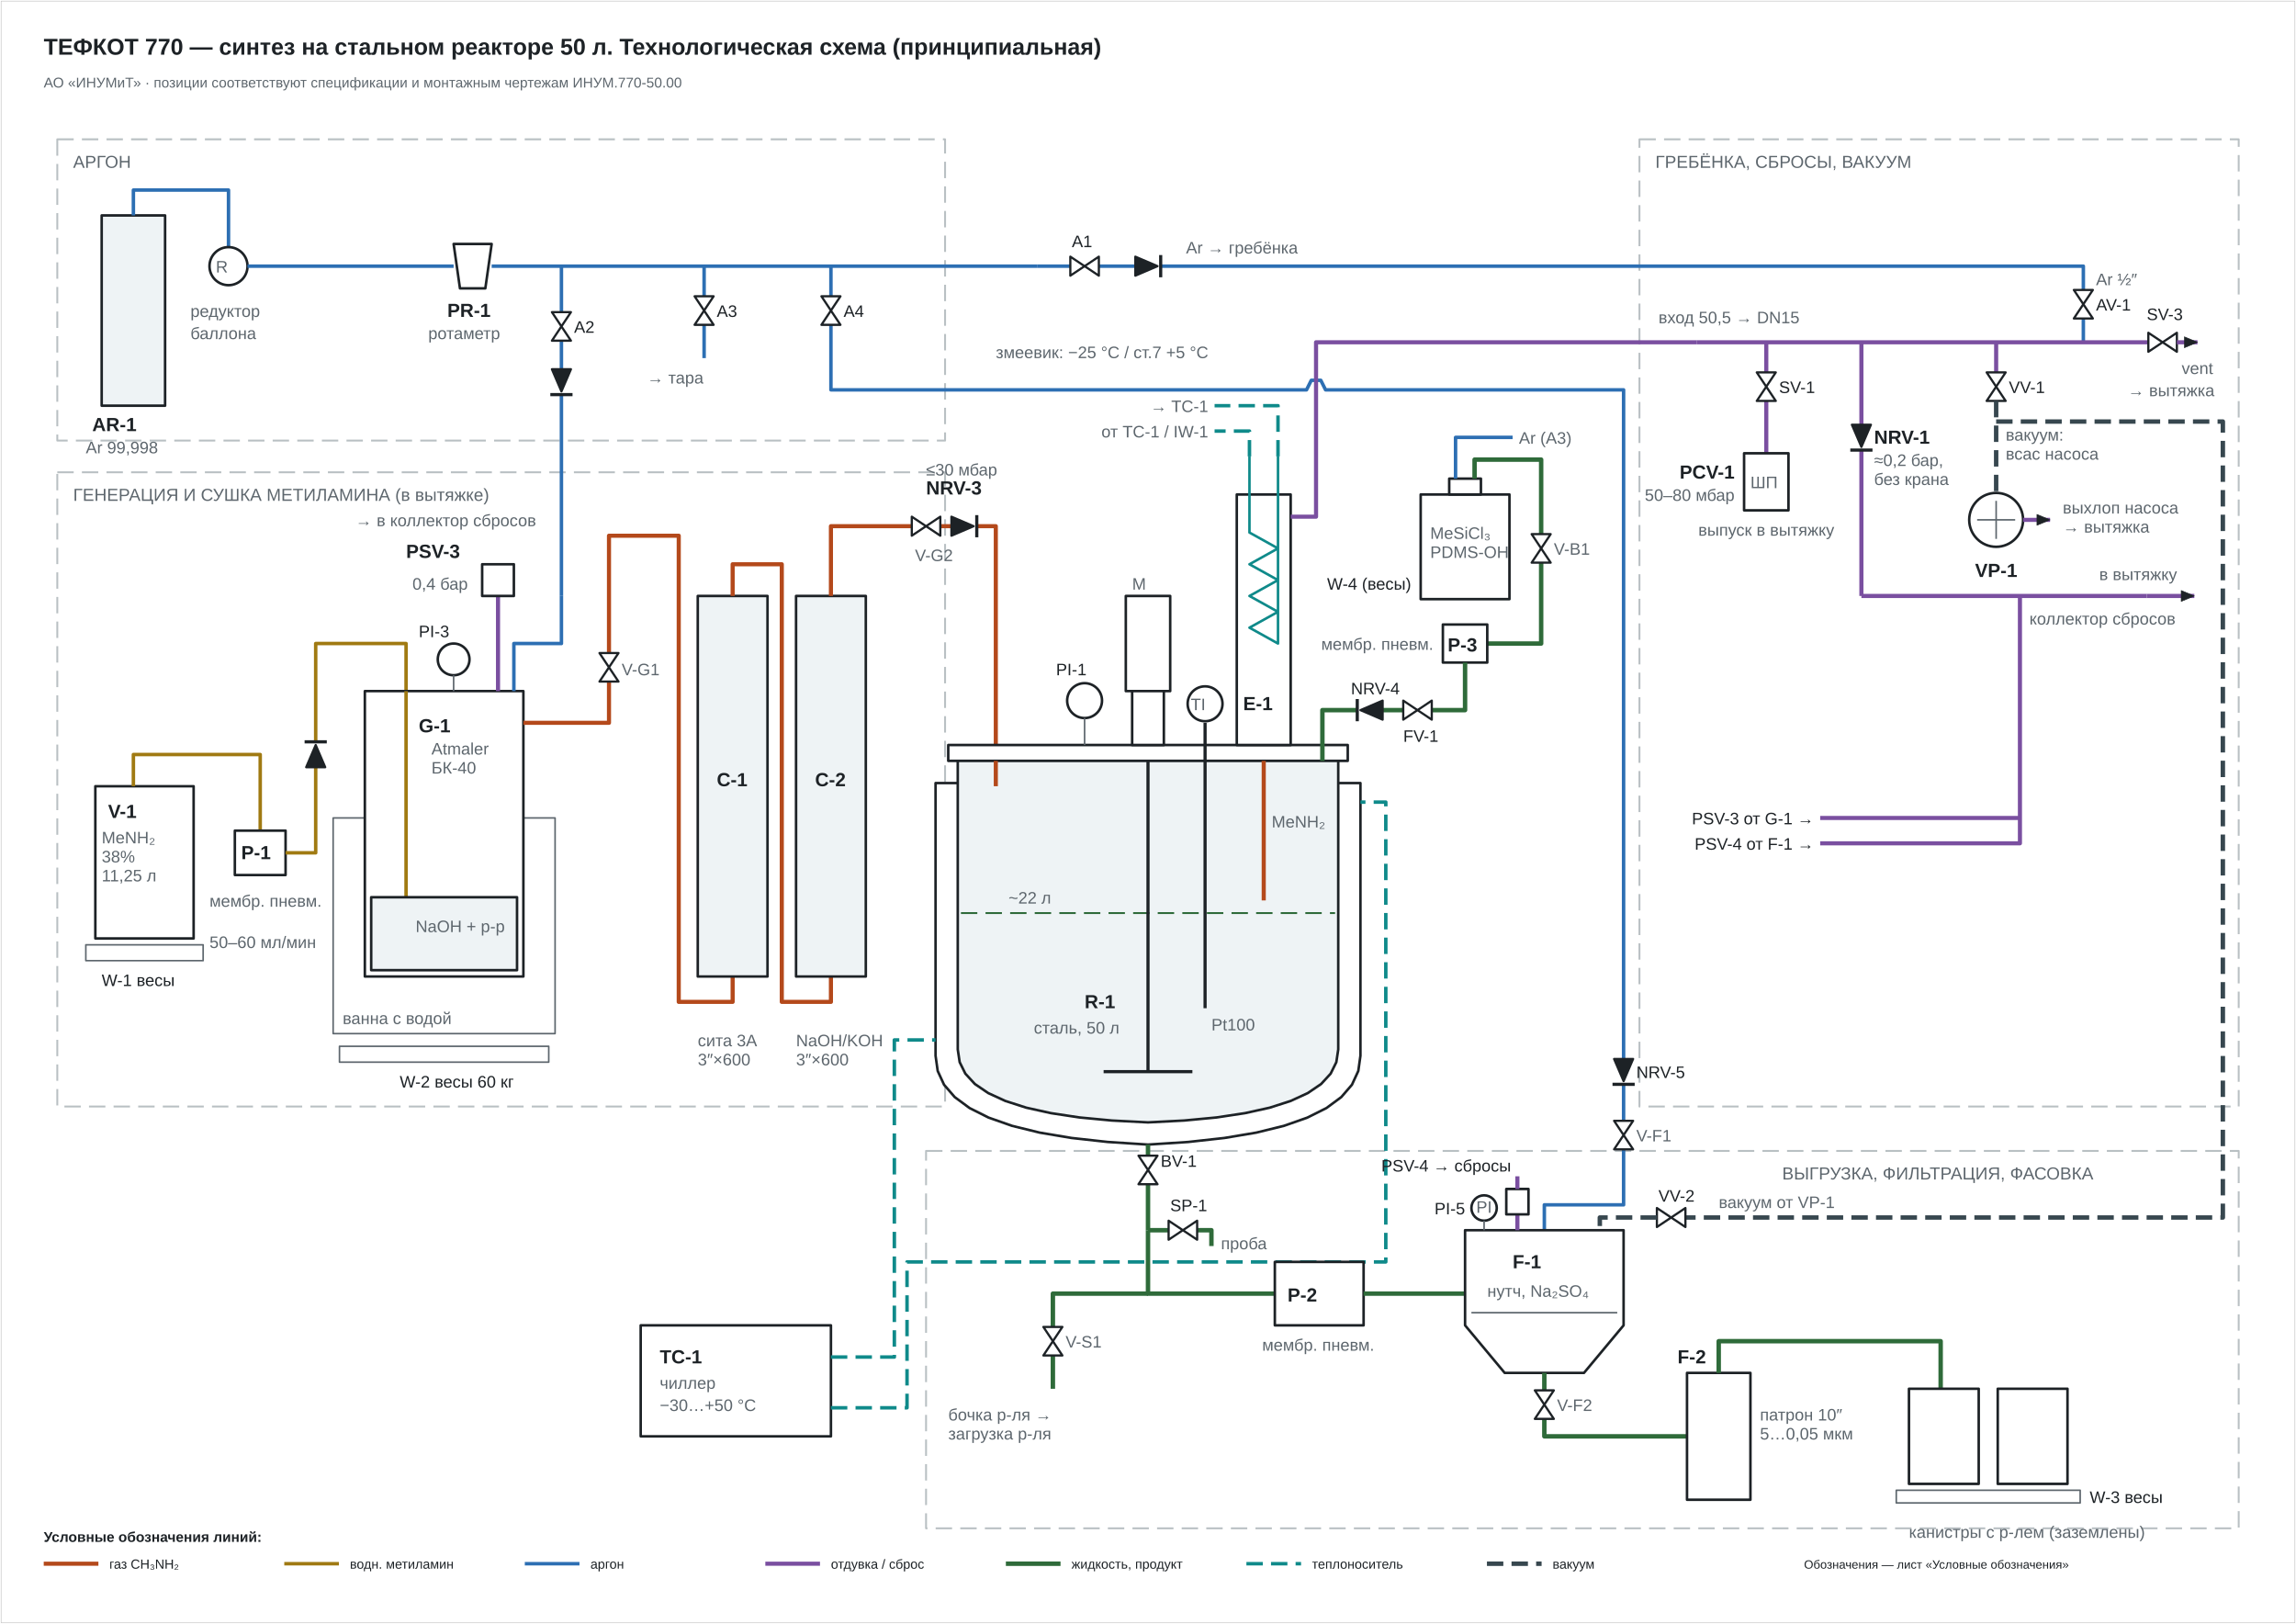
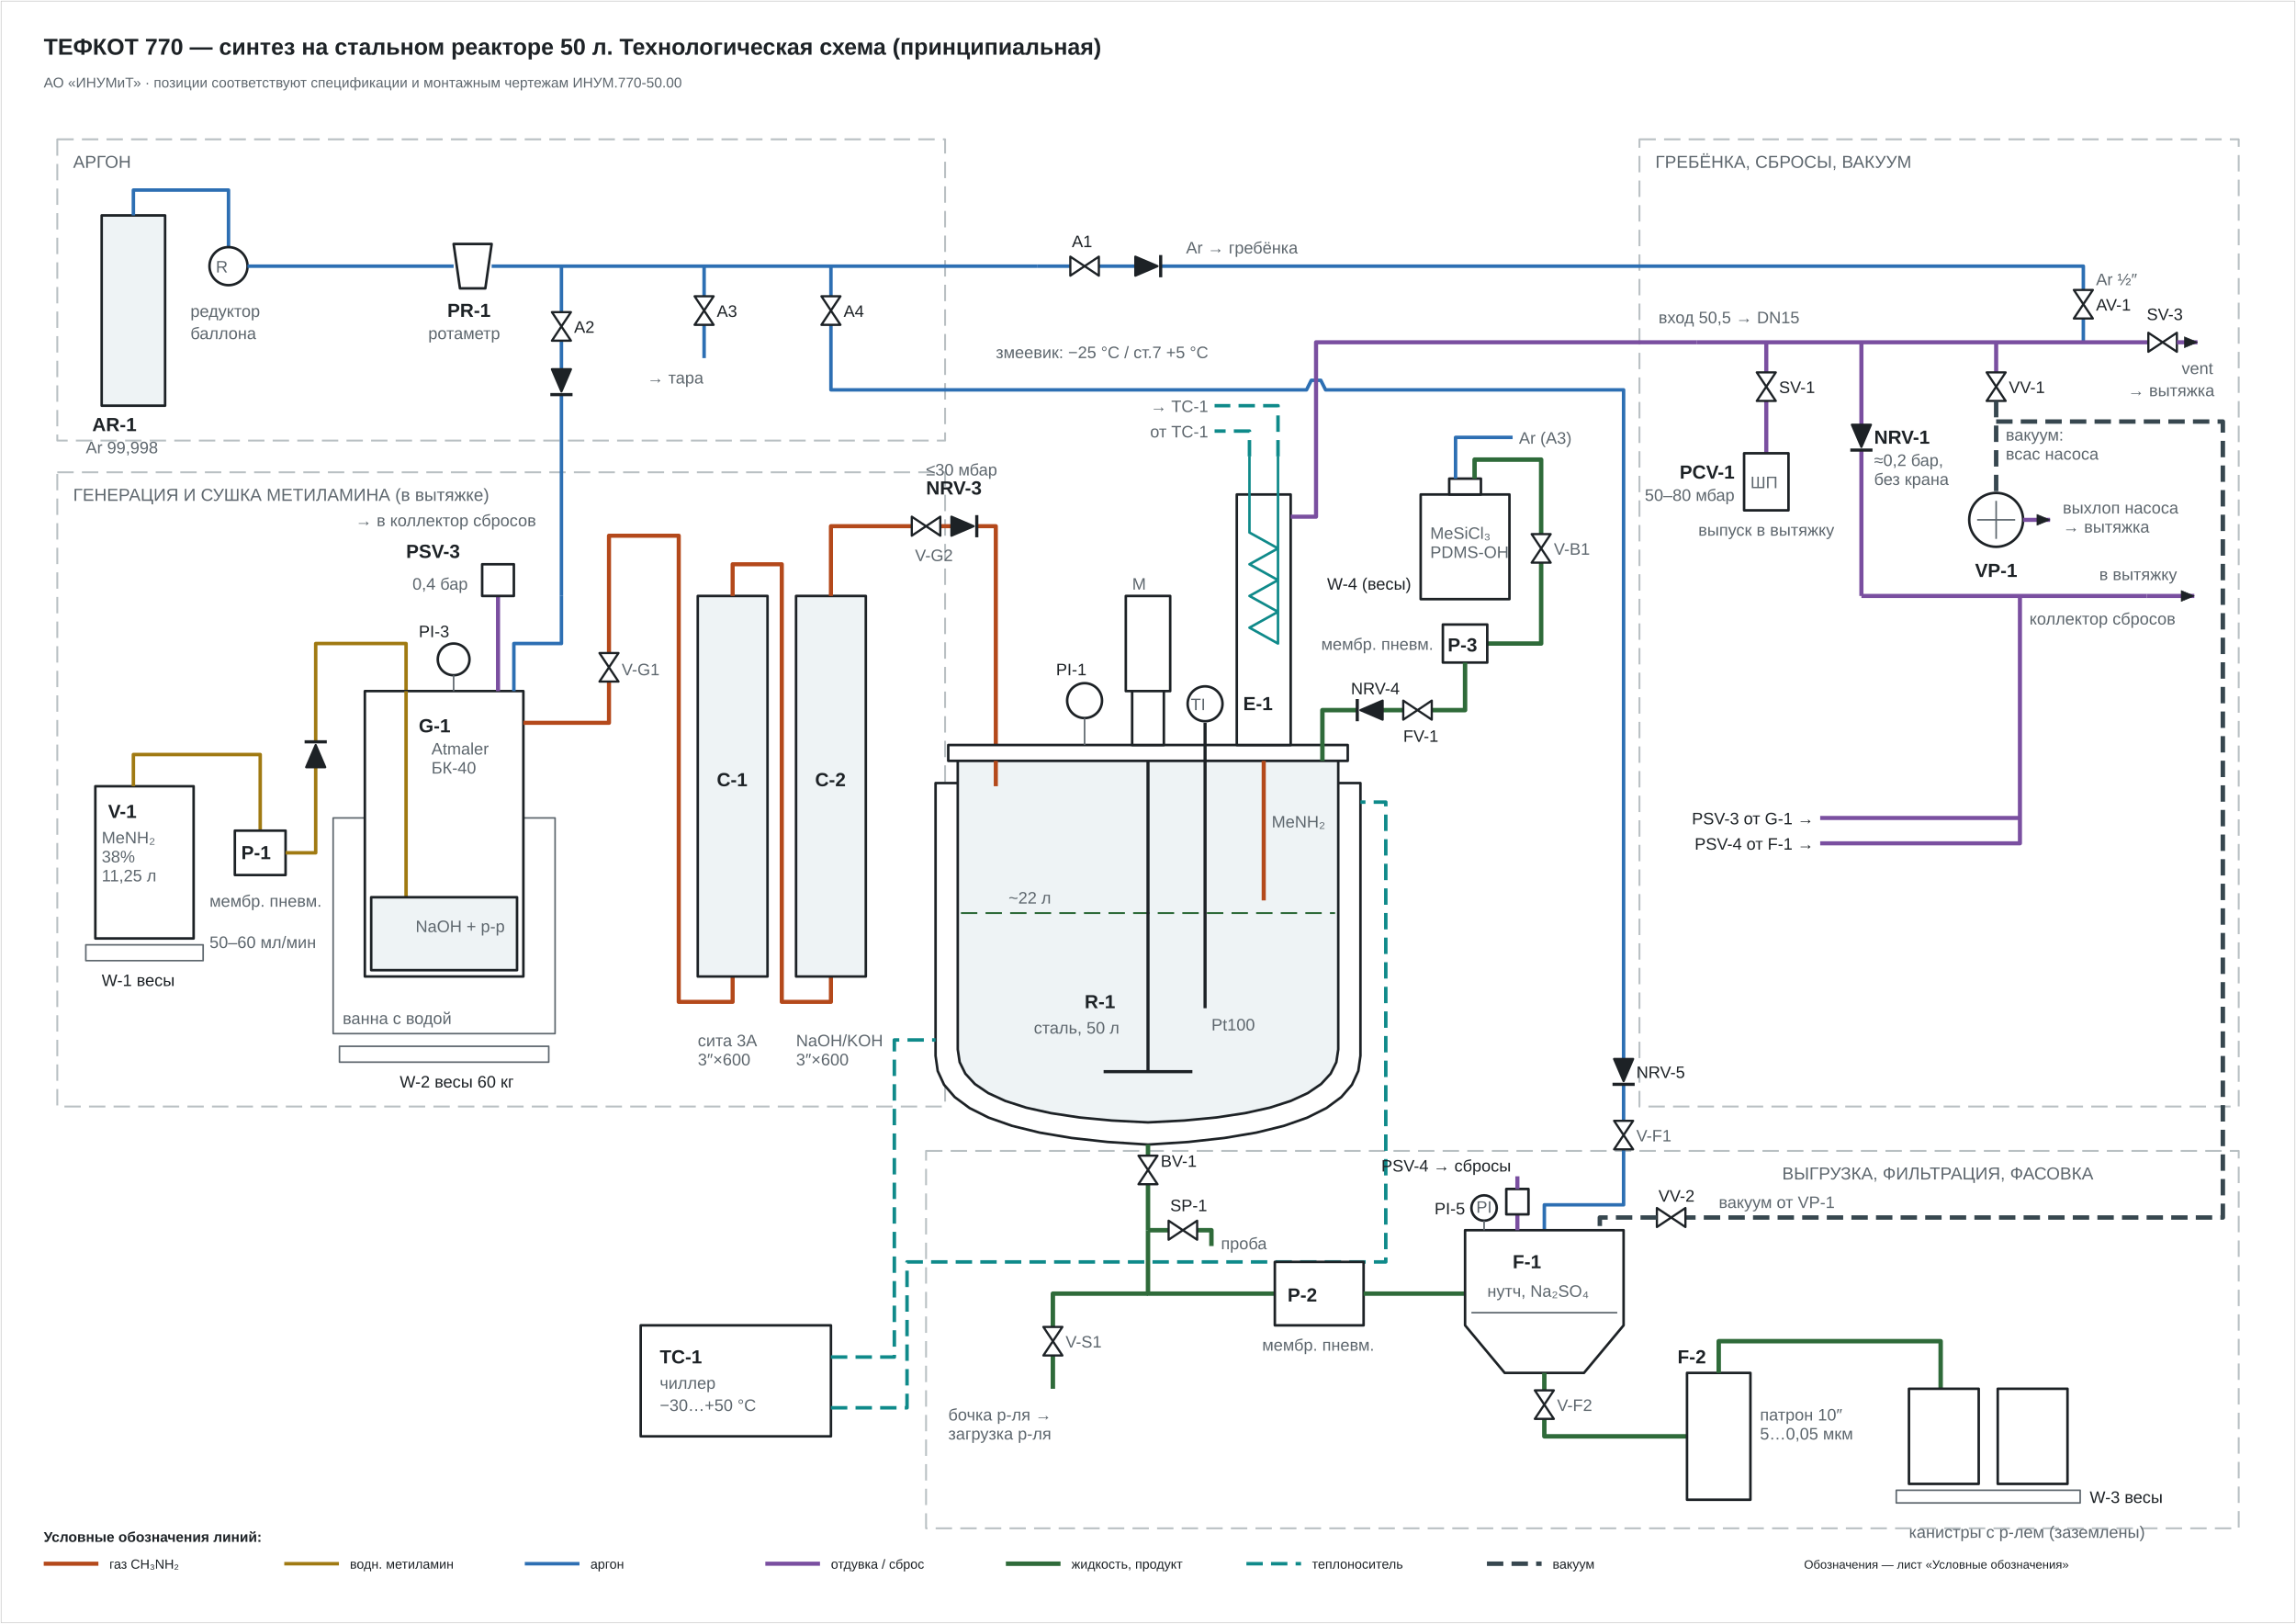
<svg xmlns="http://www.w3.org/2000/svg" viewBox="0 0 420.0 297.0" width="420.0mm" height="297.0mm" font-family="Arial, 'Liberation Sans', sans-serif">
  <rect width="100%" height="100%" fill="#fff" />
  <path d="M0.20,0.20 L419.80,0.20 L419.80,296.80 L0.20,296.80 Z" fill="none" stroke="#bbbbbb" stroke-width="0.1" stroke-linejoin="round" />
  <text x="8.00" y="10.00" font-size="4.2" text-anchor="start" fill="#1d2226" font-weight="bold">ТЕФКОТ 770 — синтез на стальном реакторе 50 л. Технологическая схема (принципиальная)</text>
  <text x="8.00" y="16.00" font-size="2.6" text-anchor="start" fill="#5d666d">АО «ИНУМиТ» · позиции соответствуют спецификации и монтажным чертежам ИНУМ.770-50.00</text>
  <path d="M10.48,25.48 L172.88,25.48 L172.88,80.58 L10.48,80.58 Z" fill="none" stroke="#b9c0c3" stroke-width="0.348" stroke-dasharray="3 1.5" stroke-linejoin="round" />
  <text x="13.38" y="30.70" font-size="3.19" text-anchor="start" fill="#5d666d">АРГОН</text>
  <path d="M10.48,86.38 L172.88,86.38 L172.88,202.38 L10.48,202.38 Z" fill="none" stroke="#b9c0c3" stroke-width="0.348" stroke-dasharray="3 1.5" stroke-linejoin="round" />
  <text x="13.38" y="91.60" font-size="3.19" text-anchor="start" fill="#5d666d">ГЕНЕРАЦИЯ И СУШКА МЕТИЛАМИНА (в вытяжке)</text>
  <path d="M299.90,25.48 L409.52,25.48 L409.52,202.38 L299.90,202.38 Z" fill="none" stroke="#b9c0c3" stroke-width="0.348" stroke-dasharray="3 1.5" stroke-linejoin="round" />
  <text x="302.80" y="30.70" font-size="3.19" text-anchor="start" fill="#5d666d">ГРЕБЁНКА, СБРОСЫ, ВАКУУМ</text>
  <path d="M169.40,210.50 L409.52,210.50 L409.52,279.52 L169.40,279.52 Z" fill="none" stroke="#b9c0c3" stroke-width="0.348" stroke-dasharray="3 1.5" stroke-linejoin="round" />
  <text x="326.00" y="215.72" font-size="3.19" text-anchor="start" fill="#5d666d">ВЫГРУЗКА, ФИЛЬТРАЦИЯ, ФАСОВКА</text>
  <path d="M18.60,39.40 L30.20,39.40 L30.20,74.20 L18.60,74.20 Z" fill="#eef3f5" stroke="#1d2226" stroke-width="0.464" stroke-linejoin="round" />
  <text x="16.86" y="78.84" font-size="3.48" text-anchor="start" fill="#1d2226" font-weight="bold">AR-1</text>
  <text x="15.70" y="82.90" font-size="3.045" text-anchor="start" fill="#5d666d">Ar 99,998</text>
  <path d="M24.40,39.40 L24.40,34.76 L41.80,34.76 L41.80,45.20" fill="none" stroke="#2d6fb3" stroke-width="0.638" stroke-linejoin="round" />
  <circle cx="41.80" cy="48.68" r="3.48" fill="#ffffff" stroke="#1d2226" stroke-width="0.464" />
  <text x="39.48" y="49.84" font-size="3.045" text-anchor="start" fill="#5d666d">R</text>
  <text x="34.84" y="57.96" font-size="3.045" text-anchor="start" fill="#5d666d">редуктор</text>
  <text x="34.84" y="62.02" font-size="3.045" text-anchor="start" fill="#5d666d">баллона</text>
  <path d="M45.28,48.68 L82.98,48.68" fill="none" stroke="#2d6fb3" stroke-width="0.638" stroke-linejoin="round" />
  <path d="M82.98,44.62 L89.94,44.62 L88.78,52.74 L84.14,52.74 Z" fill="#ffffff" stroke="#1d2226" stroke-width="0.464" stroke-linejoin="round" />
  <text x="81.82" y="57.96" font-size="3.48" text-anchor="start" fill="#1d2226" font-weight="bold">PR-1</text>
  <text x="78.34" y="62.02" font-size="3.045" text-anchor="start" fill="#5d666d">ротаметр</text>
  <path d="M89.94,48.68 L169.40,48.68 L189.70,48.68" fill="none" stroke="#2d6fb3" stroke-width="0.638" stroke-linejoin="round" />
  <path d="M102.70,48.68 L102.70,57.09" fill="none" stroke="#2d6fb3" stroke-width="0.638" stroke-linejoin="round" />
  <path d="M102.70,62.31 L102.70,67.53" fill="none" stroke="#2d6fb3" stroke-width="0.638" stroke-linejoin="round" />
  <path d="M102.70,72.17 L102.70,109.00" fill="none" stroke="#2d6fb3" stroke-width="0.638" stroke-linejoin="round" />
  <path d="M100.96,57.09 L104.44,62.31 L100.96,62.31 L104.44,57.09 Z" fill="#ffffff" stroke="#1d2226" stroke-width="0.406" stroke-linejoin="round" />
  <text x="105.02" y="60.86" font-size="3.045" text-anchor="start" fill="#1d2226">A2</text>
  <path d="M100.96,67.53 L102.70,71.59 L104.44,67.53 Z" fill="#1d2226" stroke="#1d2226" stroke-width="0.406" stroke-linejoin="round" />
  <path d="M100.67,72.17 L104.73,72.17" fill="none" stroke="#1d2226" stroke-width="0.58" stroke-linejoin="round" />
  <path d="M128.80,48.68 L128.80,54.19" fill="none" stroke="#2d6fb3" stroke-width="0.638" stroke-linejoin="round" />
  <path d="M128.80,59.41 L128.80,65.50" fill="none" stroke="#2d6fb3" stroke-width="0.638" stroke-linejoin="round" />
  <path d="M127.06,54.19 L130.54,59.41 L127.06,59.41 L130.54,54.19 Z" fill="#ffffff" stroke="#1d2226" stroke-width="0.406" stroke-linejoin="round" />
  <text x="131.12" y="57.96" font-size="3.045" text-anchor="start" fill="#1d2226">A3</text>
  <text x="118.36" y="70.14" font-size="3.045" text-anchor="start" fill="#5d666d">→ тара</text>
  <path d="M152.00,48.68 L152.00,54.19" fill="none" stroke="#2d6fb3" stroke-width="0.638" stroke-linejoin="round" />
  <path d="M152.00,59.41 L152.00,71.30 L239.00,71.30 L239.87,69.56 L241.61,69.56 L242.48,71.30 L297.00,71.30 L297.00,193.68" fill="none" stroke="#2d6fb3" stroke-width="0.638" stroke-linejoin="round" />
  <path d="M297.00,198.32 L297.00,204.99" fill="none" stroke="#2d6fb3" stroke-width="0.638" stroke-linejoin="round" />
  <path d="M297.00,210.21 L297.00,220.36 L282.50,220.36 L282.50,225.00" fill="none" stroke="#2d6fb3" stroke-width="0.638" stroke-linejoin="round" />
  <path d="M150.26,54.19 L153.74,59.41 L150.26,59.41 L153.74,54.19 Z" fill="#ffffff" stroke="#1d2226" stroke-width="0.406" stroke-linejoin="round" />
  <text x="154.32" y="57.96" font-size="3.045" text-anchor="start" fill="#1d2226">A4</text>
  <path d="M295.26,193.68 L297.00,197.74 L298.74,193.68 Z" fill="#1d2226" stroke="#1d2226" stroke-width="0.406" stroke-linejoin="round" />
  <path d="M294.97,198.32 L299.03,198.32" fill="none" stroke="#1d2226" stroke-width="0.58" stroke-linejoin="round" />
  <text x="299.32" y="197.16" font-size="3.045" text-anchor="start" fill="#1d2226">NRV-5</text>
  <path d="M295.26,204.99 L298.74,210.21 L295.26,210.21 L298.74,204.99 Z" fill="#ffffff" stroke="#1d2226" stroke-width="0.406" stroke-linejoin="round" />
  <text x="299.32" y="208.76" font-size="3.045" text-anchor="start" fill="#5d666d">V-F1</text>
  <path d="M189.70,48.68 L195.79,48.68" fill="none" stroke="#2d6fb3" stroke-width="0.638" stroke-linejoin="round" />
  <path d="M201.01,48.68 L207.68,48.68" fill="none" stroke="#2d6fb3" stroke-width="0.638" stroke-linejoin="round" />
  <path d="M212.32,48.68 L381.10,48.68 L381.10,53.03" fill="none" stroke="#2d6fb3" stroke-width="0.638" stroke-linejoin="round" />
  <path d="M381.10,58.25 L381.10,62.60" fill="none" stroke="#2d6fb3" stroke-width="0.638" stroke-linejoin="round" />
  <path d="M195.79,46.94 L201.01,50.42 L201.01,46.94 L195.79,50.42 Z" fill="#ffffff" stroke="#1d2226" stroke-width="0.406" stroke-linejoin="round" />
  <text x="196.08" y="45.20" font-size="3.045" text-anchor="start" fill="#1d2226">A1</text>
  <path d="M207.68,46.94 L211.74,48.68 L207.68,50.42 Z" fill="#1d2226" stroke="#1d2226" stroke-width="0.406" stroke-linejoin="round" />
  <path d="M212.32,46.65 L212.32,50.71" fill="none" stroke="#1d2226" stroke-width="0.58" stroke-linejoin="round" />
  <text x="216.96" y="46.36" font-size="3.045" text-anchor="start" fill="#5d666d">Ar → гребёнка</text>
  <path d="M17.44,143.80 L35.42,143.80 L35.42,171.64 L17.44,171.64 Z" fill="#ffffff" stroke="#1d2226" stroke-width="0.464" stroke-linejoin="round" />
  <text x="19.76" y="149.60" font-size="3.48" text-anchor="start" fill="#1d2226" font-weight="bold">V-1</text>
  <text x="18.60" y="154.24" font-size="3.045" text-anchor="start" fill="#5d666d">MeNH₂</text>
  <text x="18.60" y="157.72" font-size="3.045" text-anchor="start" fill="#5d666d">38%</text>
  <text x="18.60" y="161.20" font-size="3.045" text-anchor="start" fill="#5d666d">11,25 л</text>
  <path d="M15.70,172.80 L37.16,172.80 L37.16,175.70 L15.70,175.70 Z" fill="none" stroke="#5d666d" stroke-width="0.29" stroke-linejoin="round" />
  <text x="18.60" y="180.34" font-size="3.045" text-anchor="start" fill="#1d2226">W-1 весы</text>
  <path d="M24.40,143.80 L24.40,138.00 L47.60,138.00 L47.60,151.92" fill="none" stroke="#a07a12" stroke-width="0.638" stroke-linejoin="round" />
  <path d="M42.96,151.92 L52.24,151.92 L52.24,160.04 L42.96,160.04 Z" fill="#ffffff" stroke="#1d2226" stroke-width="0.464" stroke-linejoin="round" />
  <text x="44.12" y="157.14" font-size="3.48" text-anchor="start" fill="#1d2226" font-weight="bold">P-1</text>
  <text x="38.32" y="165.84" font-size="3.045" text-anchor="start" fill="#5d666d">мембр. пневм.</text>
  <text x="38.32" y="173.38" font-size="3.045" text-anchor="start" fill="#5d666d">50–60 мл/мин</text>
  <path d="M52.24,155.98 L57.75,155.98 L57.75,140.32" fill="none" stroke="#a07a12" stroke-width="0.638" stroke-linejoin="round" />
  <path d="M57.75,135.68 L57.75,117.70 L74.28,117.70 L74.28,126.40" fill="none" stroke="#a07a12" stroke-width="0.638" stroke-linejoin="round" />
  <path d="M56.01,140.32 L57.75,136.26 L59.49,140.32 Z" fill="#1d2226" stroke="#1d2226" stroke-width="0.406" stroke-linejoin="round" />
  <path d="M55.72,135.68 L59.78,135.68" fill="none" stroke="#1d2226" stroke-width="0.58" stroke-linejoin="round" />
  <path d="M60.94,149.60 L101.54,149.60 L101.54,189.04 L60.94,189.04 Z" fill="none" stroke="#5d666d" stroke-width="0.29" stroke-linejoin="round" />
  <text x="62.68" y="187.30" font-size="3.045" text-anchor="start" fill="#5d666d">ванна с водой</text>
  <path d="M66.74,126.40 L95.74,126.40 L95.74,178.60 L66.74,178.60 Z" fill="#ffffff" stroke="#1d2226" stroke-width="0.464" stroke-linejoin="round" />
  <path d="M74.28,126.40 L74.28,172.80" fill="none" stroke="#a07a12" stroke-width="0.638" stroke-linejoin="round" />
  <path d="M67.90,164.10 L94.58,164.10 L94.58,177.44 L67.90,177.44 Z" fill="#eef3f5" stroke="#1d2226" stroke-width="0.464" stroke-linejoin="round" />
  <text x="76.02" y="170.48" font-size="3.045" text-anchor="start" fill="#5d666d">NaOH + р-р</text>
  <text x="76.60" y="133.94" font-size="3.48" text-anchor="start" fill="#1d2226" font-weight="bold">G-1</text>
  <text x="78.92" y="138.00" font-size="3.045" text-anchor="start" fill="#5d666d">Atmaler</text>
  <text x="78.92" y="141.48" font-size="3.045" text-anchor="start" fill="#5d666d">БК-40</text>
  <path d="M62.10,191.36 L100.38,191.36 L100.38,194.26 L62.10,194.26 Z" fill="none" stroke="#5d666d" stroke-width="0.29" stroke-linejoin="round" />
  <text x="73.12" y="198.90" font-size="3.045" text-anchor="start" fill="#1d2226">W-2 весы 60 кг</text>
  <path d="M91.10,126.40 L91.10,117.70 L91.10,109.00" fill="none" stroke="#7a4fa0" stroke-width="0.754" stroke-linejoin="round" />
  <path d="M88.20,103.20 L94.00,103.20 L94.00,109.00 L88.20,109.00 Z" fill="#ffffff" stroke="#1d2226" stroke-width="0.464" stroke-linejoin="round" />
  <text x="74.28" y="102.04" font-size="3.48" text-anchor="start" fill="#1d2226" font-weight="bold">PSV-3</text>
  <text x="75.44" y="107.84" font-size="3.045" text-anchor="start" fill="#5d666d">0,4 бар</text>
  <text x="65.00" y="96.24" font-size="3.045" text-anchor="start" fill="#5d666d">→ в коллектор сбросов</text>
  <circle cx="82.98" cy="120.60" r="2.90" fill="#ffffff" stroke="#1d2226" stroke-width="0.464" />
  <path d="M82.98,123.50 L82.98,126.40" fill="none" stroke="#5d666d" stroke-width="0.29" stroke-linejoin="round" />
  <text x="76.60" y="116.54" font-size="3.045" text-anchor="start" fill="#1d2226">PI-3</text>
  <path d="M102.70,109.00 L102.70,117.70 L94.00,117.70 L94.00,126.40" fill="none" stroke="#2d6fb3" stroke-width="0.638" stroke-linejoin="round" />
  <path d="M95.74,132.20 L111.40,132.20 L111.40,124.66" fill="none" stroke="#b4491b" stroke-width="0.754" stroke-linejoin="round" />
  <path d="M111.40,119.44 L111.40,97.98 L124.16,97.98 L124.16,183.24 L134.02,183.24 L134.02,178.60" fill="none" stroke="#b4491b" stroke-width="0.754" stroke-linejoin="round" />
  <path d="M109.66,119.44 L113.14,124.66 L109.66,124.66 L113.14,119.44 Z" fill="#ffffff" stroke="#1d2226" stroke-width="0.406" stroke-linejoin="round" />
  <text x="113.72" y="123.50" font-size="3.045" text-anchor="start" fill="#5d666d">V-G1</text>
  <path d="M127.64,109.00 L140.40,109.00 L140.40,178.60 L127.64,178.60 Z" fill="#eef3f5" stroke="#1d2226" stroke-width="0.464" stroke-linejoin="round" />
  <text x="131.12" y="143.80" font-size="3.48" text-anchor="start" fill="#1d2226" font-weight="bold">C-1</text>
  <text x="127.64" y="191.36" font-size="3.045" text-anchor="start" fill="#5d666d">сита 3A</text>
  <text x="127.64" y="194.84" font-size="3.045" text-anchor="start" fill="#5d666d">3″×600</text>
  <path d="M134.02,109.00 L134.02,103.20 L143.01,103.20 L143.01,183.24 L152.00,183.24 L152.00,178.60" fill="none" stroke="#b4491b" stroke-width="0.754" stroke-linejoin="round" />
  <path d="M145.62,109.00 L158.38,109.00 L158.38,178.60 L145.62,178.60 Z" fill="#eef3f5" stroke="#1d2226" stroke-width="0.464" stroke-linejoin="round" />
  <text x="149.10" y="143.80" font-size="3.48" text-anchor="start" fill="#1d2226" font-weight="bold">C-2</text>
  <text x="145.62" y="191.36" font-size="3.045" text-anchor="start" fill="#5d666d">NaOH/KOH</text>
  <text x="145.62" y="194.84" font-size="3.045" text-anchor="start" fill="#5d666d">3″×600</text>
  <path d="M152.00,109.00 L152.00,96.24 L166.79,96.24" fill="none" stroke="#b4491b" stroke-width="0.754" stroke-linejoin="round" />
  <path d="M172.01,96.24 L174.04,96.24" fill="none" stroke="#b4491b" stroke-width="0.754" stroke-linejoin="round" />
  <path d="M178.68,96.24 L182.16,96.24 L182.16,136.26" fill="none" stroke="#b4491b" stroke-width="0.754" stroke-linejoin="round" />
  <path d="M166.79,94.50 L172.01,97.98 L172.01,94.50 L166.79,97.98 Z" fill="#ffffff" stroke="#1d2226" stroke-width="0.406" stroke-linejoin="round" />
  <text x="167.37" y="102.62" font-size="3.045" text-anchor="start" fill="#5d666d">V-G2</text>
  <path d="M174.04,94.50 L178.10,96.24 L174.04,97.98 Z" fill="#1d2226" stroke="#1d2226" stroke-width="0.406" stroke-linejoin="round" />
  <path d="M178.68,94.21 L178.68,98.27" fill="none" stroke="#1d2226" stroke-width="0.58" stroke-linejoin="round" />
  <text x="169.40" y="90.44" font-size="3.48" text-anchor="start" fill="#1d2226" font-weight="bold">NRV-3</text>
  <text x="169.40" y="86.96" font-size="3.045" text-anchor="start" fill="#5d666d">≤30 мбар</text>
  <path d="M171.14,143.22 L171.14,193.10 L171.53,195.87 L172.69,198.39 L174.64,200.65 L177.36,202.66 L180.85,204.41 L185.13,205.91 L190.18,207.15 L196.01,208.13 L202.62,208.86 L210.00,209.34 L217.38,208.86 L223.99,208.13 L229.82,207.15 L234.87,205.91 L239.14,204.41 L242.64,202.66 L245.36,200.65 L247.31,198.39 L248.47,195.87 L248.86,193.10 L248.86,143.22 Z" fill="#ffffff" stroke="#1d2226" stroke-width="0.464" stroke-linejoin="round" />
  <path d="M175.20,138.00 L175.20,191.94 L175.55,194.27 L176.59,196.37 L178.33,198.26 L180.77,199.92 L183.90,201.36 L187.73,202.59 L192.25,203.59 L197.47,204.38 L203.39,204.94 L210.00,205.28 L216.61,204.94 L222.53,204.38 L227.75,203.59 L232.27,202.59 L236.10,201.36 L239.23,199.92 L241.67,198.26 L243.41,196.37 L244.45,194.27 L244.80,191.94 L244.80,138.00 Z" fill="#eef3f5" stroke="#1d2226" stroke-width="0.464" stroke-linejoin="round" />
  <path d="M173.46,136.26 L246.54,136.26 L246.54,139.16 L173.46,139.16 Z" fill="#ffffff" stroke="#1d2226" stroke-width="0.464" stroke-linejoin="round" />
  <path d="M175.78,167.00 L244.22,167.00" fill="none" stroke="#2f6b3a" stroke-width="0.348" stroke-dasharray="3 1.5" stroke-linejoin="round" />
  <text x="184.48" y="165.26" font-size="3.045" text-anchor="start" fill="#5d666d">~22 л</text>
  <text x="198.40" y="184.40" font-size="3.48" text-anchor="start" fill="#1d2226" font-weight="bold">R-1</text>
  <text x="189.12" y="189.04" font-size="3.045" text-anchor="start" fill="#5d666d">сталь, 50 л</text>
  <path d="M182.16,139.16 L182.16,143.80" fill="none" stroke="#b4491b" stroke-width="0.754" stroke-linejoin="round" />
  <path d="M231.17,139.16 L231.17,164.68" fill="none" stroke="#b4491b" stroke-width="0.754" stroke-linejoin="round" />
  <text x="232.62" y="151.34" font-size="3.045" text-anchor="start" fill="#5d666d">MeNH₂</text>
  <circle cx="198.40" cy="128.14" r="3.19" fill="#ffffff" stroke="#1d2226" stroke-width="0.464" />
  <path d="M198.40,131.33 L198.40,136.26" fill="none" stroke="#5d666d" stroke-width="0.29" stroke-linejoin="round" />
  <text x="193.18" y="123.50" font-size="3.045" text-anchor="start" fill="#1d2226">PI-1</text>
  <path d="M205.94,109.00 L214.06,109.00 L214.06,126.40 L205.94,126.40 Z" fill="#ffffff" stroke="#1d2226" stroke-width="0.464" stroke-linejoin="round" />
  <text x="207.10" y="107.84" font-size="3.045" text-anchor="start" fill="#5d666d">M</text>
  <path d="M207.10,126.40 L212.90,126.40 L212.90,136.26 L207.10,136.26 Z" fill="#ffffff" stroke="#1d2226" stroke-width="0.464" stroke-linejoin="round" />
  <path d="M210.00,139.16 L210.00,196.00" fill="none" stroke="#1d2226" stroke-width="0.58" stroke-linejoin="round" />
  <path d="M201.88,196.00 L218.12,196.00" fill="none" stroke="#1d2226" stroke-width="0.58" stroke-linejoin="round" />
  <path d="M220.44,132.20 L220.44,184.40" fill="none" stroke="#1d2226" stroke-width="0.58" stroke-linejoin="round" />
  <circle cx="220.44" cy="128.72" r="3.19" fill="#ffffff" stroke="#1d2226" stroke-width="0.464" />
  <text x="217.83" y="129.88" font-size="3.045" text-anchor="start" fill="#5d666d">TI</text>
  <text x="221.60" y="188.46" font-size="3.045" text-anchor="start" fill="#5d666d">Pt100</text>
  <path d="M226.24,90.44 L236.10,90.44 L236.10,136.26 L226.24,136.26 Z" fill="#ffffff" stroke="#1d2226" stroke-width="0.464" stroke-linejoin="round" />
  <path d="M228.56,83.48 L228.56,97.40 L233.78,100.30 L228.56,103.20 L233.78,106.10 L228.56,109.00 L233.78,111.90 L228.56,114.80 L233.78,117.70 L233.78,83.48" fill="none" stroke="#0f8a8a" stroke-width="0.464" stroke-linejoin="round" />
  <path d="M228.56,83.48 L228.56,78.84 L222.18,78.84" fill="none" stroke="#0f8a8a" stroke-width="0.638" stroke-dasharray="3 1.5" stroke-linejoin="round" />
  <path d="M233.78,83.48 L233.78,74.20 L222.18,74.20" fill="none" stroke="#0f8a8a" stroke-width="0.638" stroke-dasharray="3 1.5" stroke-linejoin="round" />
  <text x="221.02" y="75.36" font-size="3.045" text-anchor="end" fill="#5d666d">→ TC-1</text>
-   <text x="221.02" y="80.00" font-size="3.045" text-anchor="end" fill="#5d666d">от TC-1 / IW-1</text>
+   <text x="221.02" y="80.00" font-size="3.045" text-anchor="end" fill="#5d666d">от TC-1</text>
  <text x="227.40" y="129.88" font-size="3.48" text-anchor="start" fill="#1d2226" font-weight="bold">E-1</text>
  <text x="182.16" y="65.50" font-size="3.045" text-anchor="start" fill="#5d666d">змеевик: −25 °C / ст.7 +5 °C</text>
  <path d="M259.88,90.44 L276.12,90.44 L276.12,109.58 L259.88,109.58 Z" fill="#ffffff" stroke="#1d2226" stroke-width="0.464" stroke-linejoin="round" />
  <path d="M265.10,87.54 L270.90,87.54 L270.90,90.44 L265.10,90.44 Z" fill="#ffffff" stroke="#1d2226" stroke-width="0.464" stroke-linejoin="round" />
  <text x="261.62" y="98.56" font-size="3.045" text-anchor="start" fill="#5d666d">MeSiCl₃</text>
  <text x="261.62" y="102.04" font-size="3.045" text-anchor="start" fill="#5d666d">PDMS-OH</text>
  <text x="258.14" y="107.84" font-size="3.045" text-anchor="end" fill="#1d2226">W-4 (весы)</text>
  <path d="M266.26,87.54 L266.26,80.00 L276.70,80.00" fill="none" stroke="#2d6fb3" stroke-width="0.638" stroke-linejoin="round" />
  <text x="277.86" y="81.16" font-size="3.045" text-anchor="start" fill="#5d666d">Ar (A3)</text>
  <path d="M269.74,87.54 L269.74,84.06 L281.92,84.06 L281.92,97.69" fill="none" stroke="#2f6b3a" stroke-width="0.812" stroke-linejoin="round" />
  <path d="M281.92,102.91 L281.92,117.70 L272.06,117.70" fill="none" stroke="#2f6b3a" stroke-width="0.812" stroke-linejoin="round" />
  <path d="M280.18,97.69 L283.66,102.91 L280.18,102.91 L283.66,97.69 Z" fill="#ffffff" stroke="#1d2226" stroke-width="0.406" stroke-linejoin="round" />
  <text x="284.24" y="101.46" font-size="3.045" text-anchor="start" fill="#5d666d">V-B1</text>
  <path d="M263.94,114.22 L272.06,114.22 L272.06,121.18 L263.94,121.18 Z" fill="#ffffff" stroke="#1d2226" stroke-width="0.464" stroke-linejoin="round" />
  <text x="264.81" y="119.15" font-size="3.48" text-anchor="start" fill="#1d2226" font-weight="bold">P-3</text>
  <text x="262.20" y="118.86" font-size="3.045" text-anchor="end" fill="#5d666d">мембр. пневм.</text>
  <path d="M268.00,121.18 L268.00,129.88 L261.91,129.88" fill="none" stroke="#2f6b3a" stroke-width="0.812" stroke-linejoin="round" />
  <path d="M256.69,129.88 L252.92,129.88" fill="none" stroke="#2f6b3a" stroke-width="0.812" stroke-linejoin="round" />
  <path d="M248.28,129.88 L241.90,129.88 L241.90,139.16" fill="none" stroke="#2f6b3a" stroke-width="0.812" stroke-linejoin="round" />
  <path d="M256.69,128.14 L261.91,131.62 L261.91,128.14 L256.69,131.62 Z" fill="#ffffff" stroke="#1d2226" stroke-width="0.406" stroke-linejoin="round" />
  <text x="256.69" y="135.68" font-size="3.045" text-anchor="start" fill="#1d2226">FV-1</text>
  <path d="M252.92,128.14 L248.86,129.88 L252.92,131.62 Z" fill="#1d2226" stroke="#1d2226" stroke-width="0.406" stroke-linejoin="round" />
  <path d="M248.28,127.85 L248.28,131.91" fill="none" stroke="#1d2226" stroke-width="0.58" stroke-linejoin="round" />
  <text x="247.12" y="126.98" font-size="3.045" text-anchor="start" fill="#1d2226">NRV-4</text>
  <path d="M236.10,94.50 L240.74,94.50 L240.74,62.60 L310.34,62.60" fill="none" stroke="#7a4fa0" stroke-width="0.754" stroke-linejoin="round" />
  <path d="M117.20,242.40 L152.00,242.40 L152.00,262.70 L117.20,262.70 Z" fill="#ffffff" stroke="#1d2226" stroke-width="0.464" stroke-linejoin="round" />
  <text x="120.68" y="249.36" font-size="3.48" text-anchor="start" fill="#1d2226" font-weight="bold">TC-1</text>
  <text x="120.68" y="254.00" font-size="3.045" text-anchor="start" fill="#5d666d">чиллер</text>
  <text x="120.68" y="258.06" font-size="3.045" text-anchor="start" fill="#5d666d">−30…+50 °C</text>
  <path d="M152.00,248.20 L163.60,248.20 L163.60,190.20 L171.14,190.20" fill="none" stroke="#0f8a8a" stroke-width="0.638" stroke-dasharray="3 1.5" stroke-linejoin="round" />
  <path d="M152.00,257.48 L165.92,257.48 L165.92,230.80 L253.50,230.80 L253.50,146.70 L248.86,146.70" fill="none" stroke="#0f8a8a" stroke-width="0.638" stroke-dasharray="3 1.5" stroke-linejoin="round" />
  <path d="M310.34,62.60 L392.99,62.60" fill="none" stroke="#7a4fa0" stroke-width="0.754" stroke-linejoin="round" />
  <text x="303.38" y="59.12" font-size="3.045" text-anchor="start" fill="#5d666d">вход 50,5 → DN15</text>
  <path d="M323.10,62.60 L323.10,68.11" fill="none" stroke="#7a4fa0" stroke-width="0.754" stroke-linejoin="round" />
  <path d="M323.10,73.33 L323.10,82.90" fill="none" stroke="#7a4fa0" stroke-width="0.754" stroke-linejoin="round" />
  <path d="M321.36,68.11 L324.84,73.33 L321.36,73.33 L324.84,68.11 Z" fill="#ffffff" stroke="#1d2226" stroke-width="0.406" stroke-linejoin="round" />
  <text x="325.42" y="71.88" font-size="3.045" text-anchor="start" fill="#1d2226">SV-1</text>
  <path d="M319.04,82.90 L327.16,82.90 L327.16,93.34 L319.04,93.34 Z" fill="#ffffff" stroke="#1d2226" stroke-width="0.464" stroke-linejoin="round" />
  <text x="320.20" y="89.28" font-size="3.045" text-anchor="start" fill="#5d666d">ШП</text>
  <text x="317.30" y="87.54" font-size="3.48" text-anchor="end" fill="#1d2226" font-weight="bold">PCV-1</text>
  <text x="317.30" y="91.60" font-size="3.045" text-anchor="end" fill="#5d666d">50–80 мбар</text>
  <text x="323.10" y="97.98" font-size="3.045" text-anchor="middle" fill="#5d666d">выпуск в вытяжку</text>
  <path d="M340.50,62.60 L340.50,77.68" fill="none" stroke="#7a4fa0" stroke-width="0.754" stroke-linejoin="round" />
  <path d="M340.50,82.32 L340.50,109.00" fill="none" stroke="#7a4fa0" stroke-width="0.754" stroke-linejoin="round" />
  <path d="M338.76,77.68 L340.50,81.74 L342.24,77.68 Z" fill="#1d2226" stroke="#1d2226" stroke-width="0.406" stroke-linejoin="round" />
  <path d="M338.47,82.32 L342.53,82.32" fill="none" stroke="#1d2226" stroke-width="0.58" stroke-linejoin="round" />
  <text x="342.82" y="81.16" font-size="3.48" text-anchor="start" fill="#1d2226" font-weight="bold">NRV-1</text>
  <text x="342.82" y="85.22" font-size="3.045" text-anchor="start" fill="#5d666d">≈0,2 бар,</text>
  <text x="342.82" y="88.70" font-size="3.045" text-anchor="start" fill="#5d666d">без крана</text>
  <path d="M365.15,62.60 L365.15,68.11" fill="none" stroke="#7a4fa0" stroke-width="0.754" stroke-linejoin="round" />
  <path d="M363.41,68.11 L366.89,73.33 L363.41,73.33 L366.89,68.11 Z" fill="#ffffff" stroke="#1d2226" stroke-width="0.406" stroke-linejoin="round" />
  <text x="367.47" y="71.88" font-size="3.045" text-anchor="start" fill="#1d2226">VV-1</text>
  <path d="M365.15,73.33 L365.15,90.15" fill="none" stroke="#37474f" stroke-width="0.812" stroke-dasharray="3 1.5" stroke-linejoin="round" />
  <path d="M365.15,77.10 L406.62,77.10 L406.62,222.68 L308.31,222.68" fill="none" stroke="#37474f" stroke-width="0.812" stroke-dasharray="3 1.5" stroke-linejoin="round" />
  <path d="M303.09,220.94 L308.31,224.42 L308.31,220.94 L303.09,224.42 Z" fill="#ffffff" stroke="#1d2226" stroke-width="0.406" stroke-linejoin="round" />
  <path d="M303.09,222.68 L292.65,222.68 L292.65,225.00" fill="none" stroke="#37474f" stroke-width="0.812" stroke-dasharray="3 1.5" stroke-linejoin="round" />
  <text x="303.38" y="219.78" font-size="3.045" text-anchor="start" fill="#1d2226">VV-2</text>
  <text x="314.40" y="220.94" font-size="3.045" text-anchor="start" fill="#5d666d">вакуум от VP-1</text>
  <text x="366.89" y="80.58" font-size="3.045" text-anchor="start" fill="#5d666d">вакуум:</text>
  <text x="366.89" y="84.06" font-size="3.045" text-anchor="start" fill="#5d666d">всас насоса</text>
  <circle cx="365.15" cy="95.08" r="4.93" fill="#ffffff" stroke="#1d2226" stroke-width="0.464" />
  <path d="M361.67,95.08 L368.63,95.08" fill="none" stroke="#5d666d" stroke-width="0.29" stroke-linejoin="round" />
  <path d="M365.15,91.60 L365.15,98.56" fill="none" stroke="#5d666d" stroke-width="0.29" stroke-linejoin="round" />
  <text x="365.15" y="105.52" font-size="3.48" text-anchor="middle" fill="#1d2226" font-weight="bold">VP-1</text>
  <path d="M370.08,95.08 L375.01,95.08" fill="none" stroke="#7a4fa0" stroke-width="0.754" stroke-linejoin="round" />
  <path d="M375.01,95.08 L372.61,96.08 L372.61,94.08 Z" fill="#1d2226" stroke="#1d2226" stroke-width="0.1" stroke-linejoin="round" />
  <text x="377.33" y="93.92" font-size="3.045" text-anchor="start" fill="#5d666d">выхлоп насоса</text>
  <text x="377.33" y="97.40" font-size="3.045" text-anchor="start" fill="#5d666d">→ вытяжка</text>
  <path d="M379.36,53.03 L382.84,58.25 L379.36,58.25 L382.84,53.03 Z" fill="#ffffff" stroke="#1d2226" stroke-width="0.406" stroke-linejoin="round" />
  <text x="383.42" y="56.80" font-size="3.045" text-anchor="start" fill="#1d2226">AV-1</text>
  <text x="383.42" y="52.16" font-size="3.045" text-anchor="start" fill="#5d666d">Ar ½″</text>
  <path d="M392.99,60.86 L398.21,64.34 L398.21,60.86 L392.99,64.34 Z" fill="#ffffff" stroke="#1d2226" stroke-width="0.406" stroke-linejoin="round" />
  <text x="392.70" y="58.54" font-size="3.045" text-anchor="start" fill="#1d2226">SV-3</text>
  <path d="M398.21,62.60 L401.98,62.60" fill="none" stroke="#7a4fa0" stroke-width="0.754" stroke-linejoin="round" />
  <path d="M401.98,62.60 L399.58,63.60 L399.58,61.60 Z" fill="#1d2226" stroke="#1d2226" stroke-width="0.1" stroke-linejoin="round" />
  <text x="399.08" y="68.40" font-size="3.045" text-anchor="start" fill="#5d666d">vent</text>
  <text x="389.22" y="72.46" font-size="3.045" text-anchor="start" fill="#5d666d">→ вытяжка</text>
  <path d="M340.50,109.00 L392.70,109.00" fill="none" stroke="#7a4fa0" stroke-width="0.754" stroke-linejoin="round" />
  <path d="M392.70,109.00 L401.40,109.00" fill="none" stroke="#7a4fa0" stroke-width="0.754" stroke-linejoin="round" />
  <path d="M401.40,109.00 L399.00,110.00 L399.00,108.00 Z" fill="#1d2226" stroke="#1d2226" stroke-width="0.1" stroke-linejoin="round" />
  <text x="371.24" y="114.22" font-size="3.045" text-anchor="start" fill="#5d666d">коллектор сбросов</text>
  <text x="384.00" y="106.10" font-size="3.045" text-anchor="start" fill="#5d666d">в вытяжку</text>
  <text x="331.80" y="150.76" font-size="3.045" text-anchor="end" fill="#1d2226">PSV-3 от G-1 →</text>
  <path d="M332.96,149.60 L369.50,149.60" fill="none" stroke="#7a4fa0" stroke-width="0.754" stroke-linejoin="round" />
  <text x="331.80" y="155.40" font-size="3.045" text-anchor="end" fill="#1d2226">PSV-4 от F-1 →</text>
  <path d="M332.96,154.24 L369.50,154.24 L369.50,109.00" fill="none" stroke="#7a4fa0" stroke-width="0.754" stroke-linejoin="round" />
  <path d="M210.00,209.34 L210.00,211.37" fill="none" stroke="#2f6b3a" stroke-width="0.812" stroke-linejoin="round" />
  <path d="M210.00,216.59 L210.00,225.00" fill="none" stroke="#2f6b3a" stroke-width="0.812" stroke-linejoin="round" />
  <path d="M208.26,211.37 L211.74,216.59 L208.26,216.59 L211.74,211.37 Z" fill="#ffffff" stroke="#1d2226" stroke-width="0.406" stroke-linejoin="round" />
  <text x="212.32" y="213.40" font-size="3.045" text-anchor="start" fill="#1d2226">BV-1</text>
  <path d="M210.00,225.00 L210.00,236.60 L233.20,236.60" fill="none" stroke="#2f6b3a" stroke-width="0.812" stroke-linejoin="round" />
  <path d="M210.00,225.00 L213.77,225.00" fill="none" stroke="#2f6b3a" stroke-width="0.812" stroke-linejoin="round" />
  <path d="M218.99,225.00 L221.60,225.00 L221.60,227.90" fill="none" stroke="#2f6b3a" stroke-width="0.812" stroke-linejoin="round" />
  <path d="M213.77,223.26 L218.99,226.74 L218.99,223.26 L213.77,226.74 Z" fill="#ffffff" stroke="#1d2226" stroke-width="0.406" stroke-linejoin="round" />
  <text x="214.06" y="221.52" font-size="3.045" text-anchor="start" fill="#1d2226">SP-1</text>
  <text x="223.34" y="228.48" font-size="3.045" text-anchor="start" fill="#5d666d">проба</text>
  <path d="M210.00,236.60 L192.60,236.60 L192.60,242.69" fill="none" stroke="#2f6b3a" stroke-width="0.812" stroke-linejoin="round" />
  <path d="M192.60,247.91 L192.60,254.00" fill="none" stroke="#2f6b3a" stroke-width="0.812" stroke-linejoin="round" />
  <path d="M190.86,242.69 L194.34,247.91 L190.86,247.91 L194.34,242.69 Z" fill="#ffffff" stroke="#1d2226" stroke-width="0.406" stroke-linejoin="round" />
  <text x="194.92" y="246.46" font-size="3.045" text-anchor="start" fill="#5d666d">V-S1</text>
  <text x="173.46" y="259.80" font-size="3.045" text-anchor="start" fill="#5d666d">бочка р-ля →</text>
  <text x="173.46" y="263.28" font-size="3.045" text-anchor="start" fill="#5d666d">загрузка р-ля</text>
  <path d="M233.20,230.80 L249.44,230.80 L249.44,242.40 L233.20,242.40 Z" fill="#ffffff" stroke="#1d2226" stroke-width="0.464" stroke-linejoin="round" />
  <text x="235.52" y="238.05" font-size="3.48" text-anchor="start" fill="#1d2226" font-weight="bold">P-2</text>
  <text x="230.88" y="247.04" font-size="3.045" text-anchor="start" fill="#5d666d">мембр. пневм.</text>
  <path d="M249.44,236.60 L268.00,236.60" fill="none" stroke="#2f6b3a" stroke-width="0.812" stroke-linejoin="round" />
  <path d="M268.00,225.00 L297.00,225.00 L297.00,242.40 L289.75,251.10 L275.25,251.10 L268.00,242.40 Z" fill="#ffffff" stroke="#1d2226" stroke-width="0.464" stroke-linejoin="round" />
  <path d="M269.16,240.08 L295.84,240.08" fill="none" stroke="#5d666d" stroke-width="0.29" stroke-linejoin="round" />
  <text x="276.70" y="231.96" font-size="3.48" text-anchor="start" fill="#1d2226" font-weight="bold">F-1</text>
  <text x="272.06" y="237.18" font-size="3.045" text-anchor="start" fill="#5d666d">нутч, Na₂SO₄</text>
  <circle cx="271.48" cy="220.94" r="2.32" fill="#ffffff" stroke="#1d2226" stroke-width="0.464" />
  <text x="271.48" y="221.81" font-size="3.045" text-anchor="middle" fill="#5d666d">PI</text>
  <path d="M271.48,223.26 L271.48,225.00" fill="none" stroke="#5d666d" stroke-width="0.29" stroke-linejoin="round" />
  <text x="268.00" y="222.10" font-size="3.045" text-anchor="end" fill="#1d2226">PI-5</text>
  <path d="M277.57,225.00 L277.57,222.10" fill="none" stroke="#7a4fa0" stroke-width="0.754" stroke-linejoin="round" />
  <path d="M275.54,217.46 L279.60,217.46 L279.60,222.10 L275.54,222.10 Z" fill="#ffffff" stroke="#1d2226" stroke-width="0.464" stroke-linejoin="round" />
  <path d="M277.57,217.46 L277.57,215.14" fill="none" stroke="#7a4fa0" stroke-width="0.754" stroke-linejoin="round" />
  <text x="276.41" y="214.27" font-size="3.045" text-anchor="end" fill="#1d2226">PSV-4 → сбросы</text>
  <path d="M282.50,251.10 L282.50,254.29" fill="none" stroke="#2f6b3a" stroke-width="0.812" stroke-linejoin="round" />
  <path d="M282.50,259.51 L282.50,262.70 L308.60,262.70" fill="none" stroke="#2f6b3a" stroke-width="0.812" stroke-linejoin="round" />
  <path d="M280.76,254.29 L284.24,259.51 L280.76,259.51 L284.24,254.29 Z" fill="#ffffff" stroke="#1d2226" stroke-width="0.406" stroke-linejoin="round" />
  <text x="284.82" y="258.06" font-size="3.045" text-anchor="start" fill="#5d666d">V-F2</text>
  <path d="M308.60,251.10 L320.20,251.10 L320.20,274.30 L308.60,274.30 Z" fill="#ffffff" stroke="#1d2226" stroke-width="0.464" stroke-linejoin="round" />
  <text x="306.86" y="249.36" font-size="3.48" text-anchor="start" fill="#1d2226" font-weight="bold">F-2</text>
  <text x="321.94" y="259.80" font-size="3.045" text-anchor="start" fill="#5d666d">патрон 10″</text>
  <text x="321.94" y="263.28" font-size="3.045" text-anchor="start" fill="#5d666d">5…0,05 мкм</text>
  <path d="M314.40,251.10 L314.40,245.30 L355.00,245.30 L355.00,254.00" fill="none" stroke="#2f6b3a" stroke-width="0.812" stroke-linejoin="round" />
  <path d="M349.20,254.00 L361.96,254.00 L361.96,271.40 L349.20,271.40 Z" fill="#ffffff" stroke="#1d2226" stroke-width="0.464" stroke-linejoin="round" />
  <path d="M365.44,254.00 L378.20,254.00 L378.20,271.40 L365.44,271.40 Z" fill="#ffffff" stroke="#1d2226" stroke-width="0.464" stroke-linejoin="round" />
  <path d="M346.88,272.56 L380.52,272.56 L380.52,274.88 L346.88,274.88 Z" fill="none" stroke="#5d666d" stroke-width="0.29" stroke-linejoin="round" />
  <text x="382.26" y="274.88" font-size="3.045" text-anchor="start" fill="#1d2226">W-3 весы</text>
  <text x="349.20" y="281.26" font-size="3.045" text-anchor="start" fill="#5d666d">канистры с р-лем (заземлены)</text>
  <text x="8.00" y="282.00" font-size="2.6" text-anchor="start" fill="#1d2226" font-weight="bold">Условные обозначения линий:</text>
  <path d="M8.00,286.00 L18.00,286.00" fill="none" stroke="#b4491b" stroke-width="0.754" stroke-linejoin="round" />
  <text x="20.00" y="286.90" font-size="2.4" text-anchor="start" fill="#1d2226">газ CH₃NH₂</text>
  <path d="M52.00,286.00 L62.00,286.00" fill="none" stroke="#a07a12" stroke-width="0.638" stroke-linejoin="round" />
  <text x="64.00" y="286.90" font-size="2.4" text-anchor="start" fill="#1d2226">водн. метиламин</text>
  <path d="M96.00,286.00 L106.00,286.00" fill="none" stroke="#2d6fb3" stroke-width="0.638" stroke-linejoin="round" />
  <text x="108.00" y="286.90" font-size="2.4" text-anchor="start" fill="#1d2226">аргон</text>
  <path d="M140.00,286.00 L150.00,286.00" fill="none" stroke="#7a4fa0" stroke-width="0.754" stroke-linejoin="round" />
  <text x="152.00" y="286.90" font-size="2.4" text-anchor="start" fill="#1d2226">отдувка / сброс</text>
  <path d="M184.00,286.00 L194.00,286.00" fill="none" stroke="#2f6b3a" stroke-width="0.812" stroke-linejoin="round" />
  <text x="196.00" y="286.90" font-size="2.4" text-anchor="start" fill="#1d2226">жидкость, продукт</text>
  <path d="M228.00,286.00 L238.00,286.00" fill="none" stroke="#0f8a8a" stroke-width="0.638" stroke-dasharray="3 1.5" stroke-linejoin="round" />
  <text x="240.00" y="286.90" font-size="2.4" text-anchor="start" fill="#1d2226">теплоноситель</text>
  <path d="M272.00,286.00 L282.00,286.00" fill="none" stroke="#37474f" stroke-width="0.812" stroke-dasharray="3 1.5" stroke-linejoin="round" />
  <text x="284.00" y="286.90" font-size="2.4" text-anchor="start" fill="#1d2226">вакуум</text>
  <text x="330.00" y="286.90" font-size="2.2" text-anchor="start" fill="#1d2226">Обозначения — лист «Условные обозначения»</text>
</svg>
